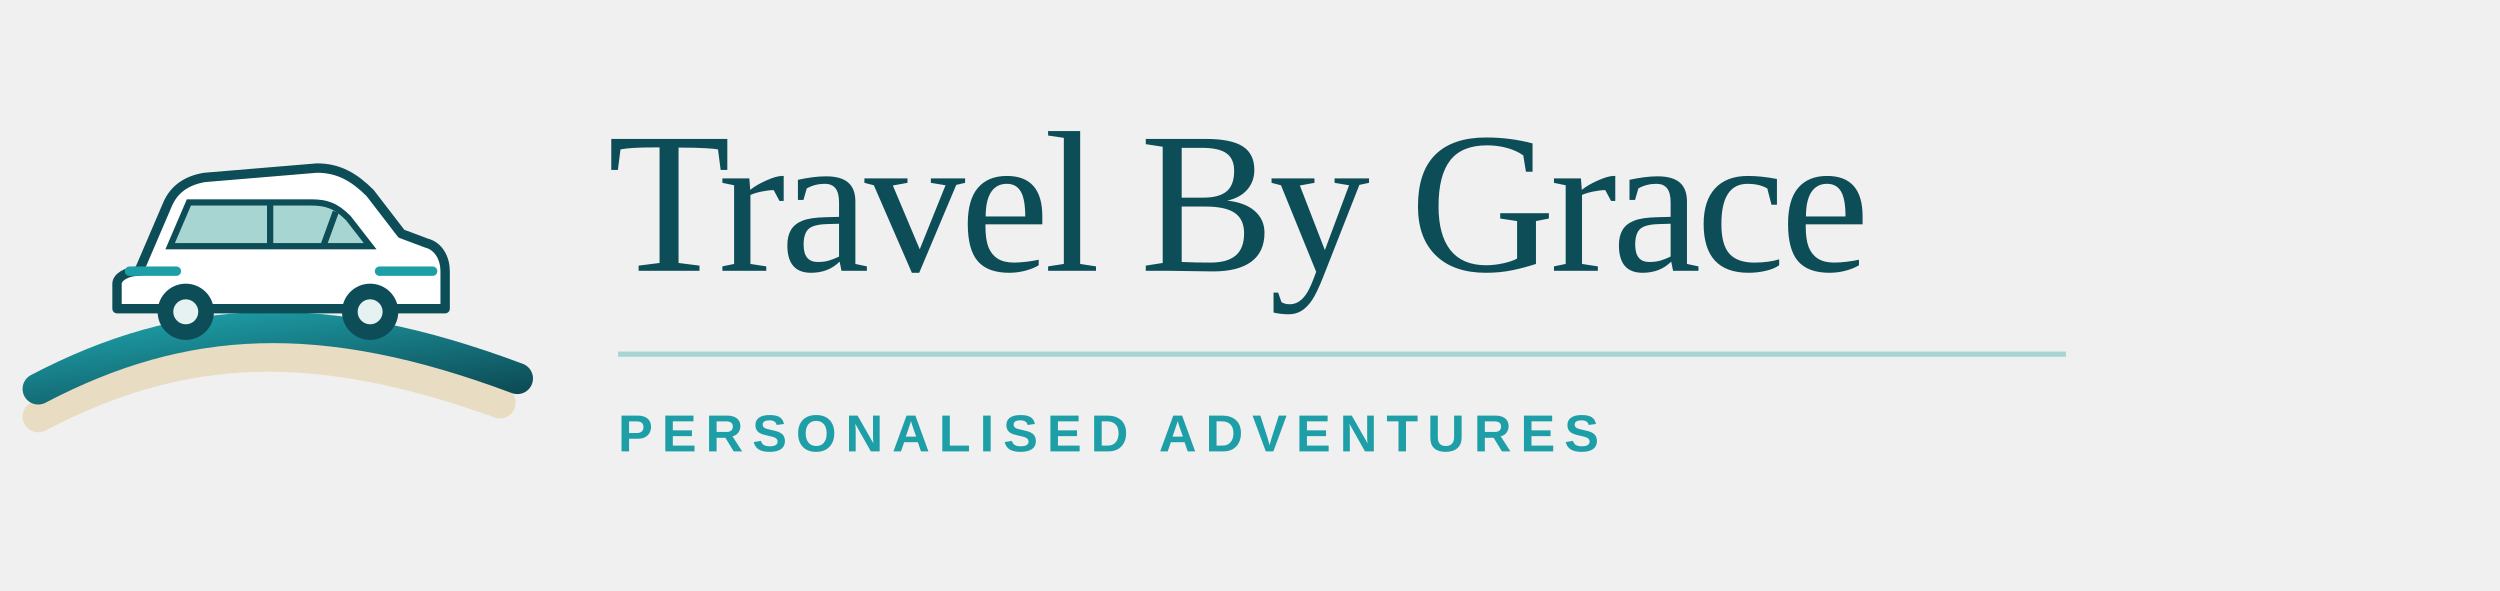
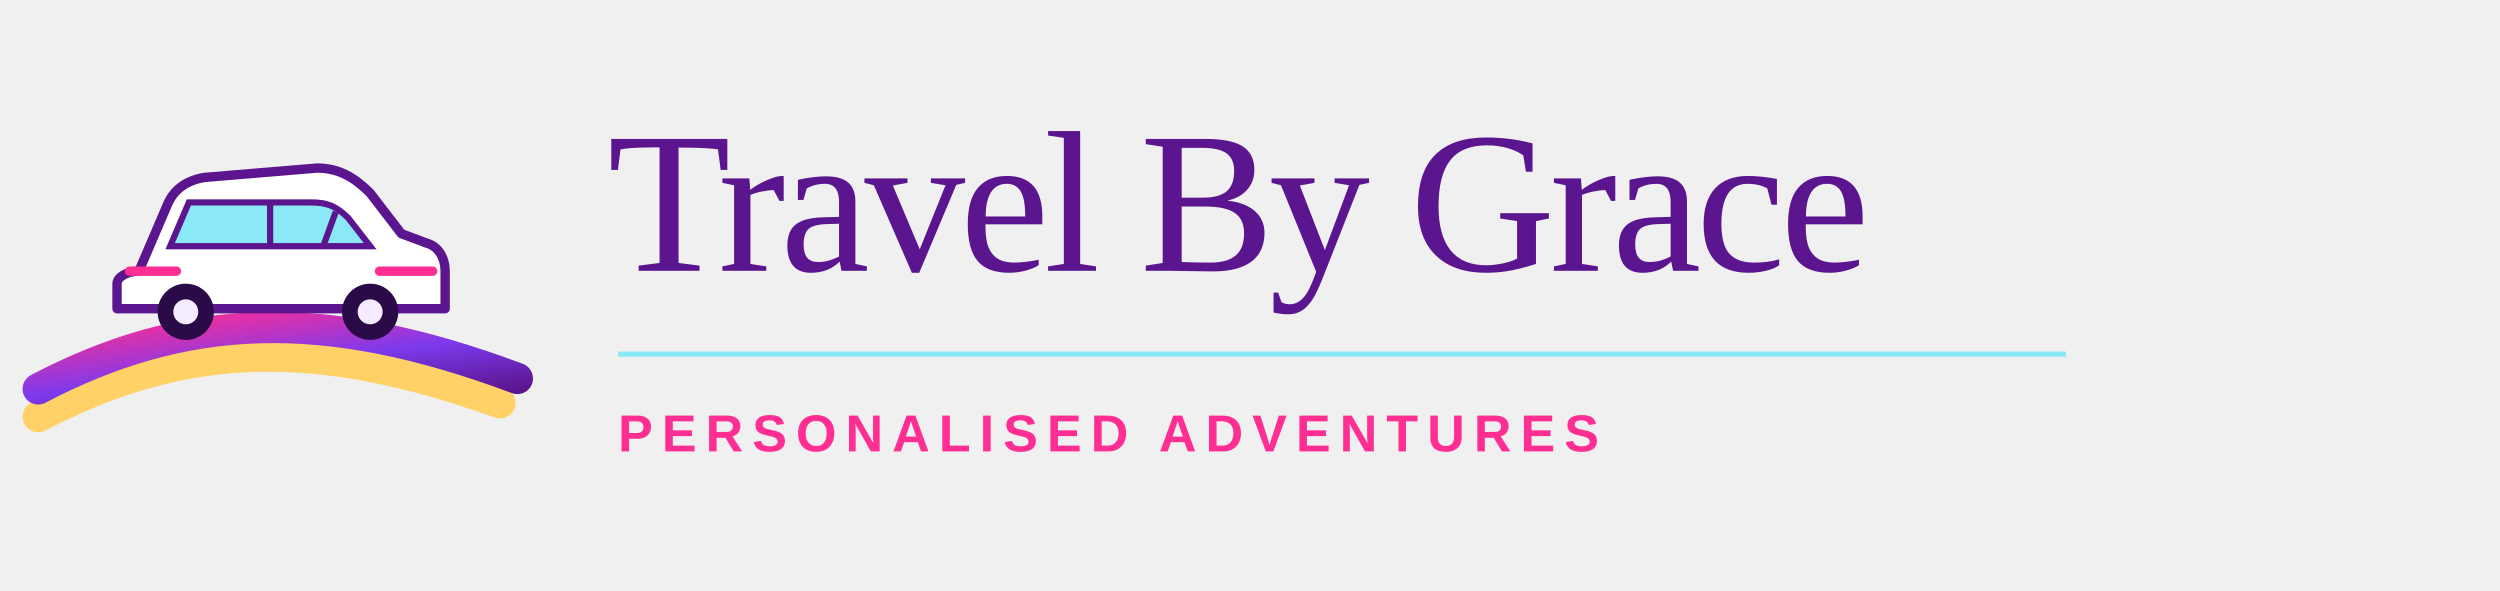
<svg xmlns="http://www.w3.org/2000/svg" viewBox="0 0 720 170" role="img" aria-labelledby="title desc">
  <defs>
    <linearGradient id="r" x1="0" y1="0" x2="1" y2="1">
-       <stop offset="0" stop-color="#1e9fa8" />
-       <stop offset="1" stop-color="#0d4d57" />
+       <stop offset="0" stop-color="#ff2e93" />
+       <stop offset=".55" stop-color="#7c3aed" />
+       <stop offset="1" stop-color="#5b168f" />
    </linearGradient>
  </defs>
  <g transform="translate(6 18)">
-     <path d="M5 102c42-22 80-23 133-4" fill="none" stroke="#e8dcc2" stroke-width="9" stroke-linecap="round" />
+     <path d="M5 102c42-22 80-23 133-4" fill="none" stroke="#ffd166" stroke-width="9" stroke-linecap="round" />
    <path d="M5 94c42-22 82-24 138-3" fill="none" stroke="url(#r)" stroke-width="9" stroke-linecap="round" />
    <g transform="translate(25 25) scale(.9)">
-       <path d="M10 39 19 18c2-5 6-8 12-9l36-3c7 0 12 3 17 8l10 13 8 3c4 1 6 5 6 9v12H3V43c0-2 3-4 7-4Z" fill="#fff" stroke="#0d4d57" stroke-width="3" stroke-linejoin="round" />
-       <path d="M26 17h39c5 0 8 1 12 5l7 9H20l6-14Z" fill="#a7d6d2" stroke="#0d4d57" stroke-width="2" />
-       <path d="M52 17v14M73 20l-4 11" stroke="#0d4d57" stroke-width="2" />
-       <circle cx="25" cy="52" r="9" fill="#0d4d57" />
-       <circle cx="84" cy="52" r="9" fill="#0d4d57" />
-       <circle cx="25" cy="52" r="4" fill="#e6f2f1" />
-       <circle cx="84" cy="52" r="4" fill="#e6f2f1" />
-       <path d="M7 39h15M87 39h17" stroke="#1e9fa8" stroke-width="3" stroke-linecap="round" />
+       <path d="M10 39 19 18c2-5 6-8 12-9l36-3c7 0 12 3 17 8l10 13 8 3c4 1 6 5 6 9v12H3V43c0-2 3-4 7-4Z" fill="#fff" stroke="#5b168f" stroke-width="3" stroke-linejoin="round" />
+       <path d="M26 17h39c5 0 8 1 12 5l7 9H20l6-14Z" fill="#8be9f7" stroke="#5b168f" stroke-width="2" />
+       <path d="M52 17v14M73 20l-4 11" stroke="#5b168f" stroke-width="2" />
+       <circle cx="25" cy="52" r="9" fill="#2a0b47" />
+       <circle cx="84" cy="52" r="9" fill="#2a0b47" />
+       <circle cx="25" cy="52" r="4" fill="#f5ecff" />
+       <circle cx="84" cy="52" r="4" fill="#f5ecff" />
+       <path d="M7 39h15M87 39h17" stroke="#ff2e93" stroke-width="3" stroke-linecap="round" />
    </g>
  </g>
-   <text x="175" y="78" fill="#0d4d57" font-family="Georgia, 'Times New Roman', serif" font-size="58" letter-spacing="-1.5">Travel By Grace</text>
-   <line x1="178" y1="102" x2="595" y2="102" stroke="#a7d6d2" stroke-width="1.5" />
-   <text x="178" y="130" fill="#1e9fa8" font-family="'Segoe UI', Arial, sans-serif" font-size="15" font-weight="700" letter-spacing="2.6">PERSONALISED ADVENTURES</text>
+   <text x="175" y="78" fill="#5b168f" font-family="Georgia, 'Times New Roman', serif" font-size="58" letter-spacing="-1.5">Travel By Grace</text>
+   <line x1="178" y1="102" x2="595" y2="102" stroke="#8be9f7" stroke-width="1.5" />
+   <text x="178" y="130" fill="#ff2e93" font-family="'Segoe UI', Arial, sans-serif" font-size="15" font-weight="700" letter-spacing="2.6">PERSONALISED ADVENTURES</text>
</svg>
